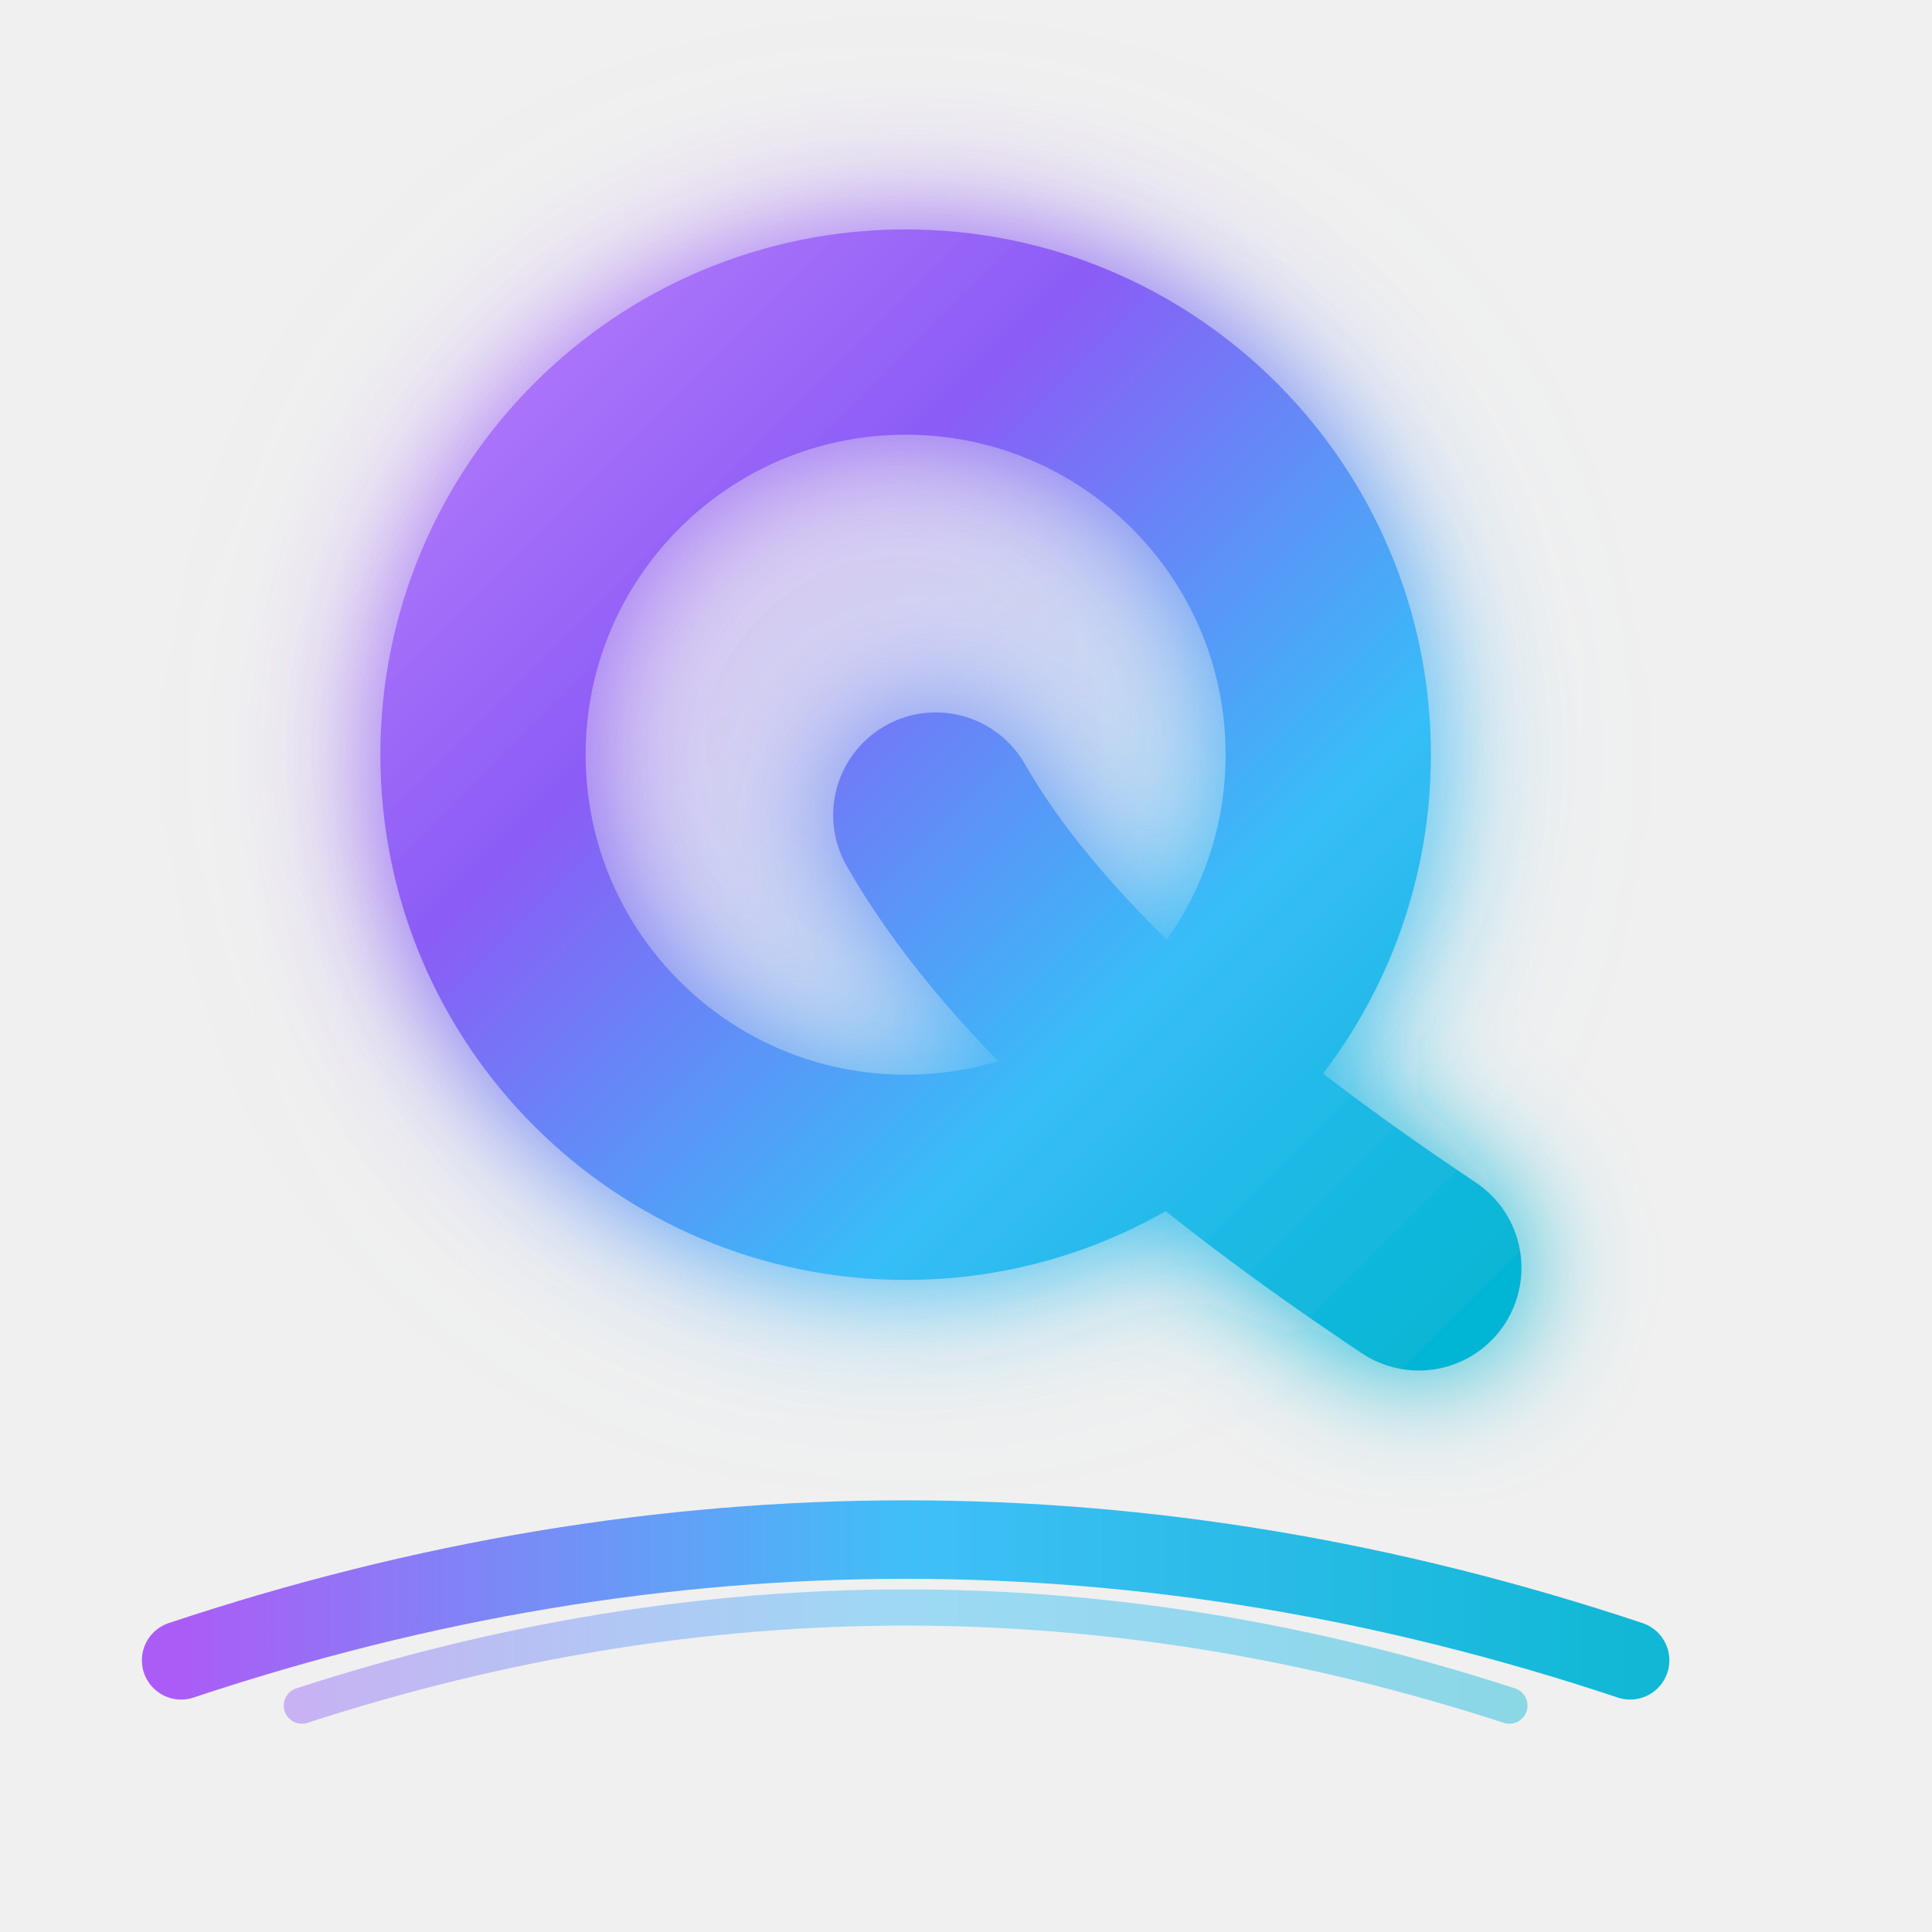
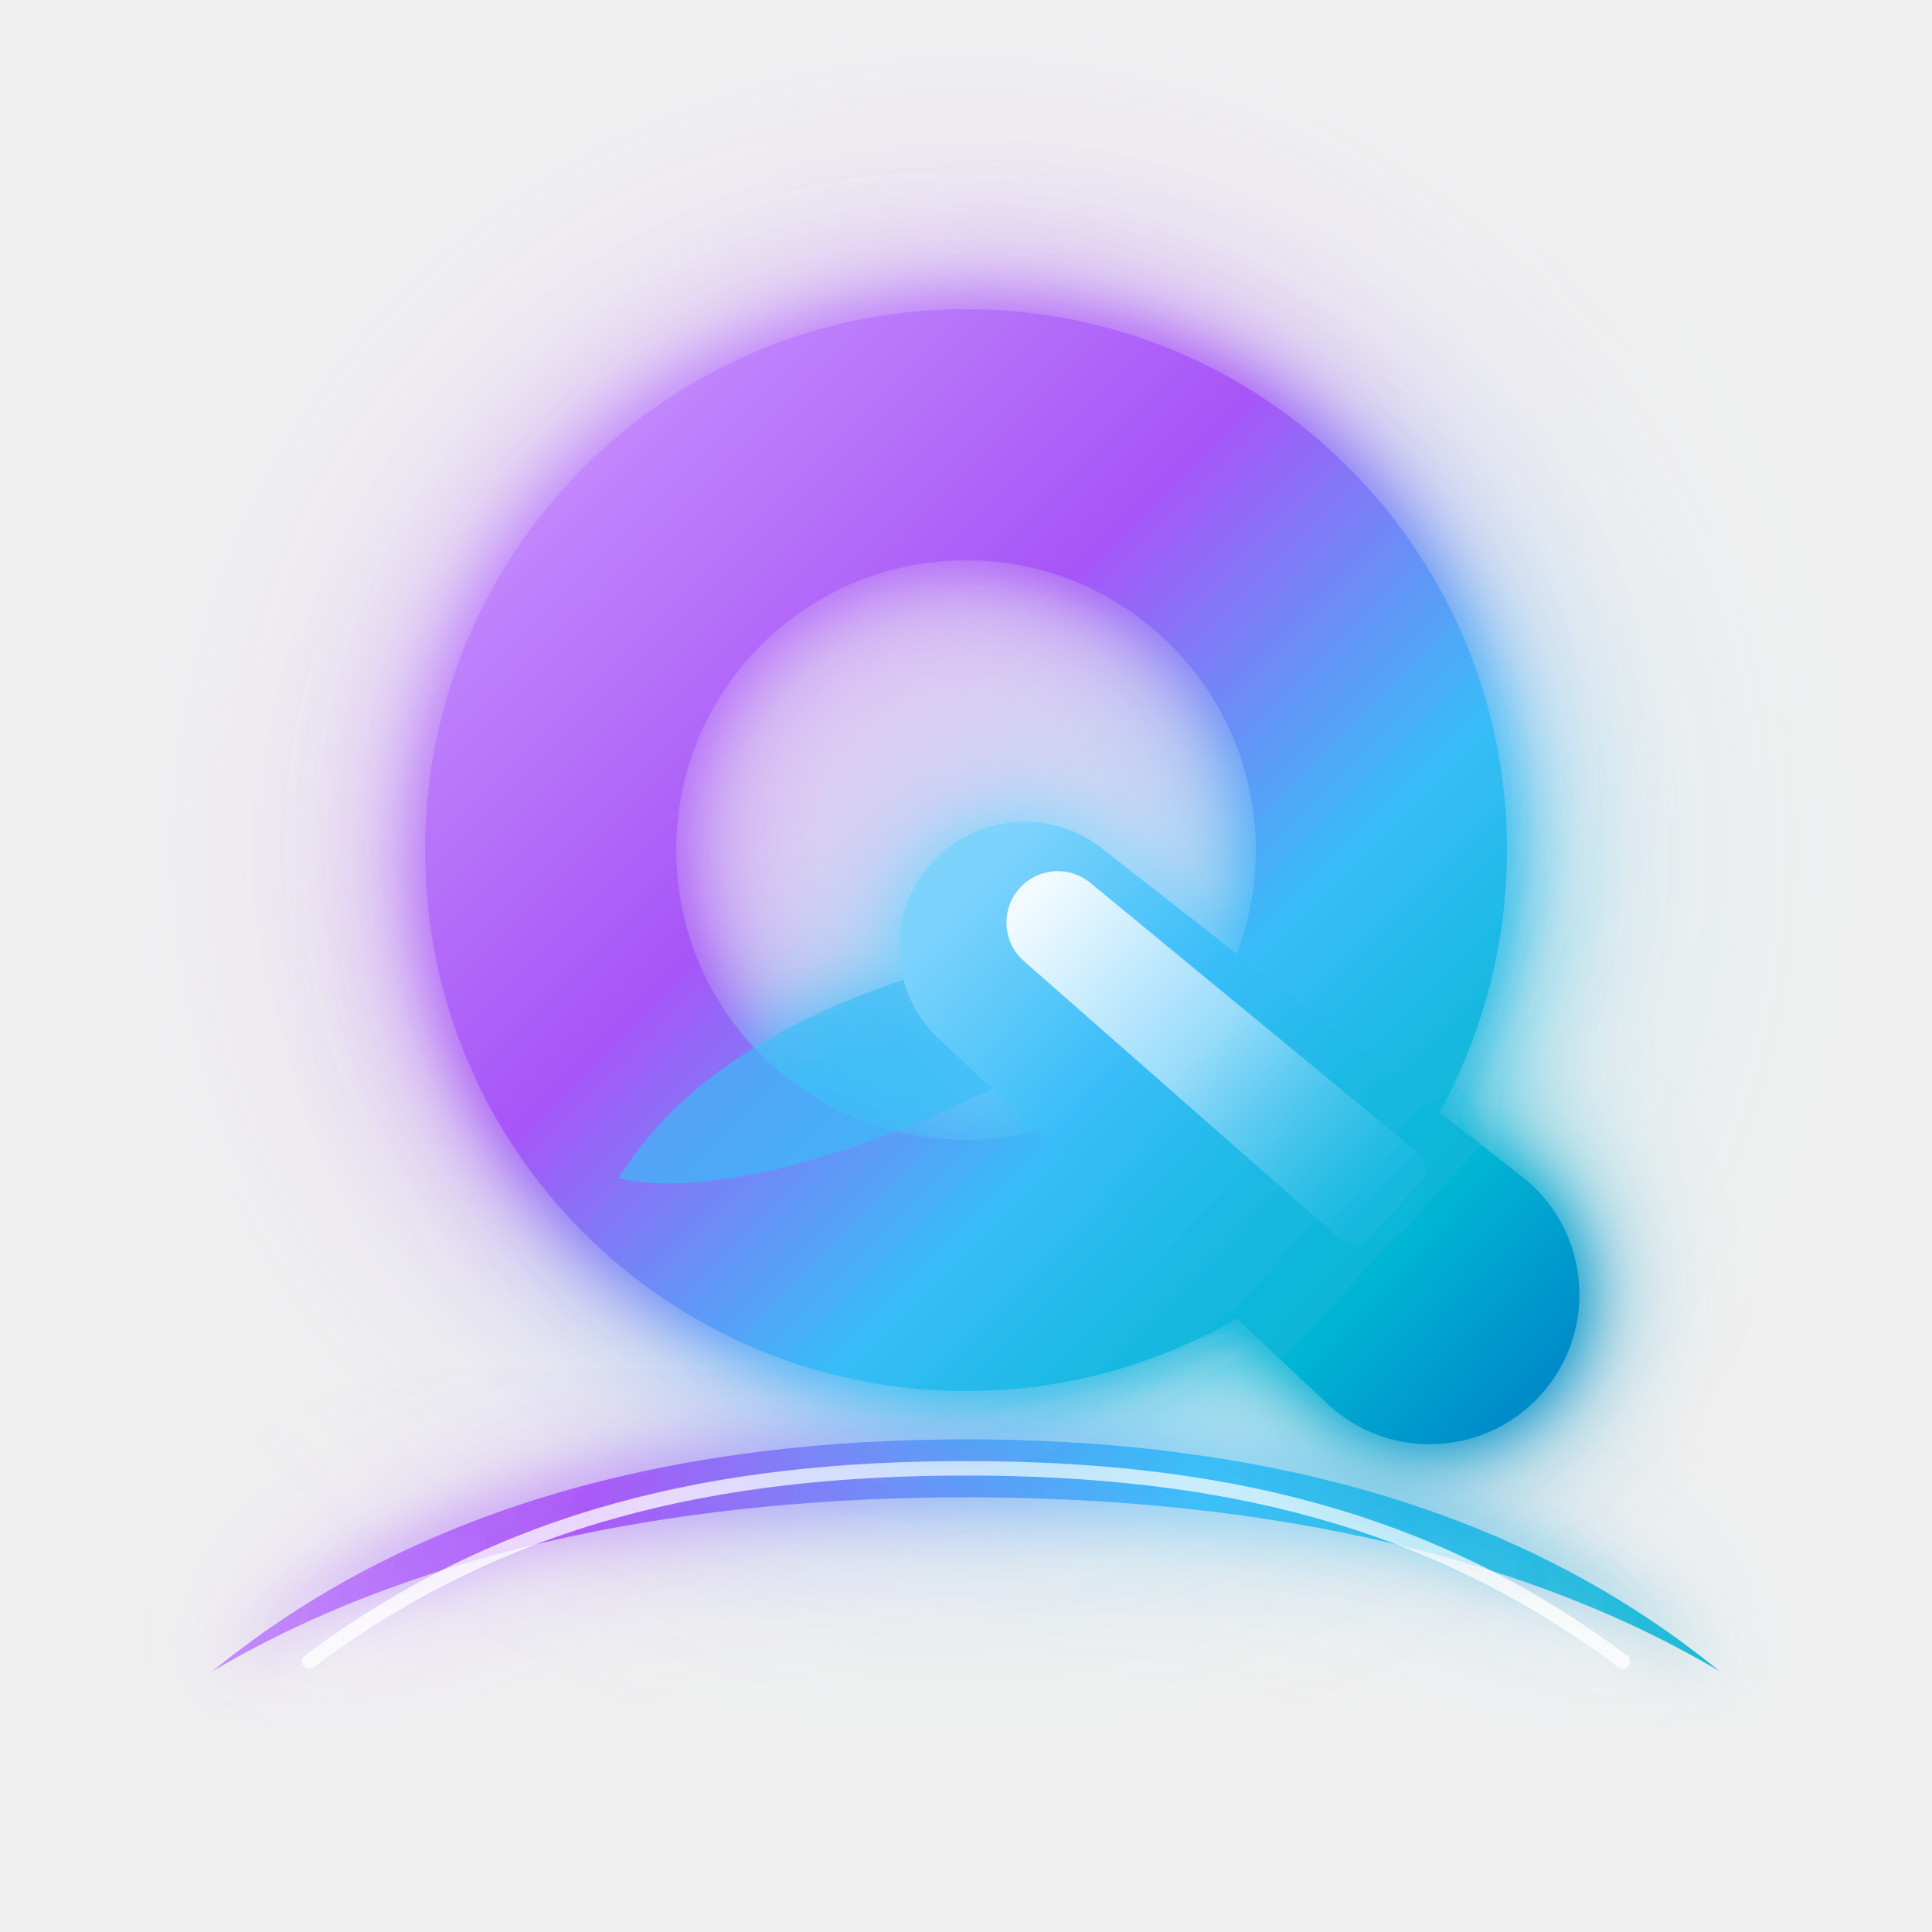
- <svg xmlns="http://www.w3.org/2000/svg" viewBox="0 0 64 64" fill="none">
+ <svg xmlns="http://www.w3.org/2000/svg" viewBox="0 0 200 200" width="200" height="200" fill="none">
  <defs>
-     <linearGradient id="qz_icon_qgrad" x1="12" y1="8" x2="48" y2="44" gradientUnits="userSpaceOnUse">
-       <stop offset="0%" stop-color="#c084fc" />
-       <stop offset="35%" stop-color="#8b5cf6" />
-       <stop offset="70%" stop-color="#38bdf8" />
-       <stop offset="100%" stop-color="#06b6d4" />
+     <linearGradient id="sqRingGrad" x1="44" y1="32" x2="156" y2="144" gradientUnits="userSpaceOnUse">
+       <stop offset="0%" stop-color="#d8b4fe" />
+       <stop offset="16%" stop-color="#c084fc" />
+       <stop offset="42%" stop-color="#a855f7" />
+       <stop offset="68%" stop-color="#38bdf8" />
+       <stop offset="88%" stop-color="#06b6d4" />
+       <stop offset="100%" stop-color="#00f2fe" />
    </linearGradient>
-     <linearGradient id="qz_icon_swoosh" x1="6" y1="54" x2="54" y2="54" gradientUnits="userSpaceOnUse">
-       <stop offset="0%" stop-color="#a855f7" />
-       <stop offset="50%" stop-color="#38bdf8" />
-       <stop offset="100%" stop-color="#06b6d4" />
+     <linearGradient id="sqTailGrad" x1="100" y1="92" x2="160" y2="148" gradientUnits="userSpaceOnUse">
+       <stop offset="0%" stop-color="#7dd3fc" />
+       <stop offset="30%" stop-color="#38bdf8" />
+       <stop offset="70%" stop-color="#06b6d4" />
+       <stop offset="100%" stop-color="#0284c7" />
    </linearGradient>
-     <filter id="qz_icon_glow" x="-30%" y="-30%" width="160%" height="160%">
-       <feGaussianBlur stdDeviation="2" result="blur" />
+     <linearGradient id="sqTailHl" x1="108" y1="92" x2="146" y2="126" gradientUnits="userSpaceOnUse">
+       <stop offset="0%" stop-color="#ffffff" stop-opacity="0.9" />
+       <stop offset="45%" stop-color="#e0f2fe" stop-opacity="0.6" />
+       <stop offset="100%" stop-color="#38bdf8" stop-opacity="0.1" />
+     </linearGradient>
+     <linearGradient id="sqArchGrad" x1="22" y1="162" x2="178" y2="162" gradientUnits="userSpaceOnUse">
+       <stop offset="0%" stop-color="#c084fc" stop-opacity="0.95" />
+       <stop offset="25%" stop-color="#a855f7" />
+       <stop offset="65%" stop-color="#38bdf8" />
+       <stop offset="100%" stop-color="#06b6d4" stop-opacity="0.95" />
+     </linearGradient>
+     <filter id="sqGlow" x="-30%" y="-30%" width="160%" height="160%">
+       <feGaussianBlur stdDeviation="3" result="glow1" />
+       <feGaussianBlur stdDeviation="6.5" result="glow2" />
      <feMerge>
-         <feMergeNode in="blur" />
+         <feMergeNode in="glow2" />
+         <feMergeNode in="glow1" />
        <feMergeNode in="SourceGraphic" />
      </feMerge>
    </filter>
-     <filter id="qz_icon_halo" x="-50%" y="-50%" width="200%" height="200%">
-       <feGaussianBlur stdDeviation="4" result="halo" />
+     <filter id="sqBloom" x="-50%" y="-50%" width="200%" height="200%">
+       <feGaussianBlur stdDeviation="15" result="bloom" />
    </filter>
  </defs>
-   <circle cx="30" cy="25" r="16" fill="url(#qz_icon_qgrad)" opacity="0.25" filter="url(#qz_icon_halo)" />
-   <g filter="url(#qz_icon_glow)">
-     <circle cx="30" cy="25" r="14" stroke="url(#qz_icon_qgrad)" stroke-width="6.8" stroke-linecap="round" />
-     <path d="M 31 27 Q 35 34 47 42" stroke="url(#qz_icon_qgrad)" stroke-width="6.8" stroke-linecap="round" />
+   <circle cx="100" cy="88" r="62" fill="url(#sqRingGrad)" opacity="0.25" filter="url(#sqBloom)" />
+   <g filter="url(#sqGlow)">
+     <path d="M 22 173 C 44 155, 72 149, 100 149 C 128 149, 156 155, 178 173 C 156 160, 128 155, 100 155 C 72 155, 44 160, 22 173 Z" fill="url(#sqArchGrad)" opacity="0.95" />
+     <path d="M 32 172 C 52 157, 74 152, 100 152 C 126 152, 148 157, 168 172" stroke="#ffffff" stroke-width="1.5" stroke-linecap="round" opacity="0.75" />
  </g>
-   <path d="M 6 55 Q 30 47 54 55" stroke="url(#qz_icon_swoosh)" stroke-width="2.6" stroke-linecap="round" opacity="0.95" />
-   <path d="M 10 56.5 Q 30 50 50 56.5" stroke="url(#qz_icon_swoosh)" stroke-width="1.2" stroke-linecap="round" opacity="0.45" />
+   <g filter="url(#sqGlow)">
+     <path fill-rule="evenodd" clip-rule="evenodd" d="M 100 32 C 69.07 32 44 57.07 44 88 C 44 118.93 69.07 144 100 144 C 130.93 144 156 118.93 156 88 C 156 57.07 130.93 32 100 32 Z M 100 58 C 116.57 58 130 71.43 130 88 C 130 104.57 116.57 118 100 118 C 83.43 118 70 104.57 70 88 C 70 71.43 83.43 58 100 58 Z" fill="url(#sqRingGrad)" />
+     <path d="M 106 98 C 88 102, 72 109, 64 122 C 73 124, 89 120, 106 111 Z" fill="#38bdf8" opacity="0.65" />
+     <path d="M 114.46 88.13 A 13 13 0 0 0 97.54 107.87 L 137.91 145.77 A 15.5 15.5 0 0 0 158.09 122.23 Z" fill="url(#sqTailGrad)" />
+     <path d="M 113.0 91.5 A 5 5 0 0 0 106.0 99.5 L 139.0 128.5 A 6.5 6.5 0 0 0 147.0 119.5 Z" fill="url(#sqTailHl)" />
+   </g>
</svg>
